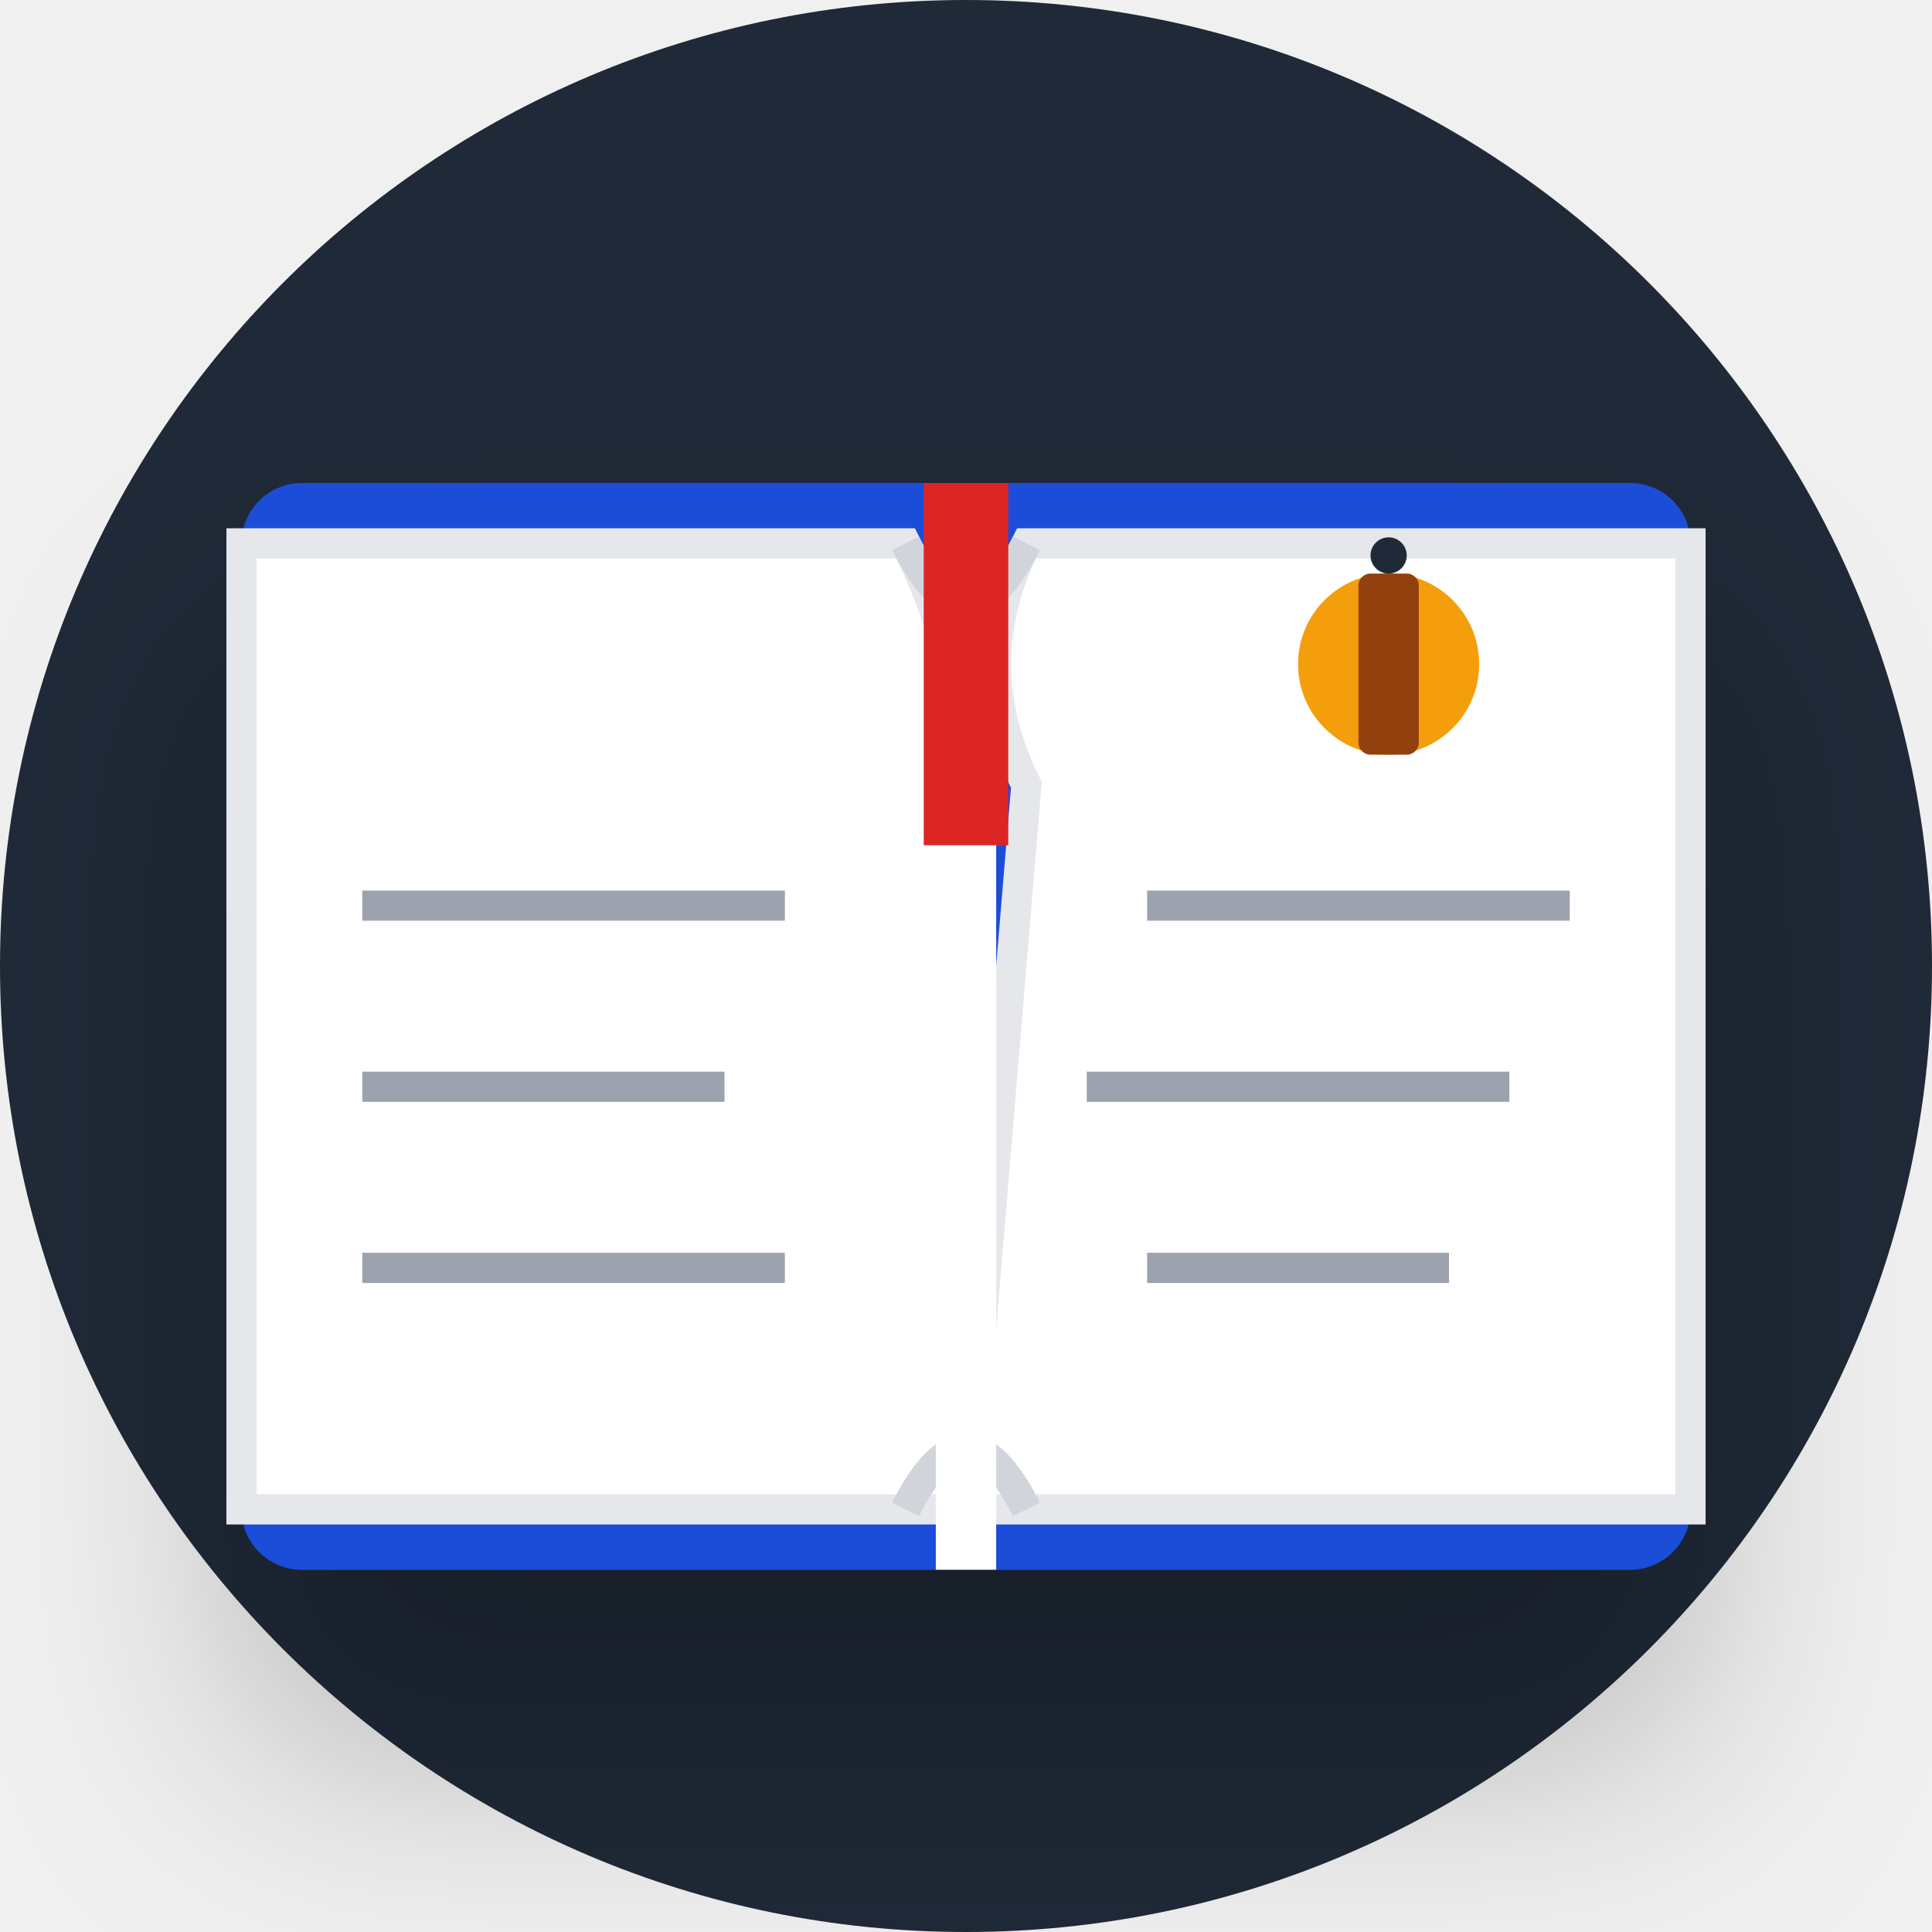
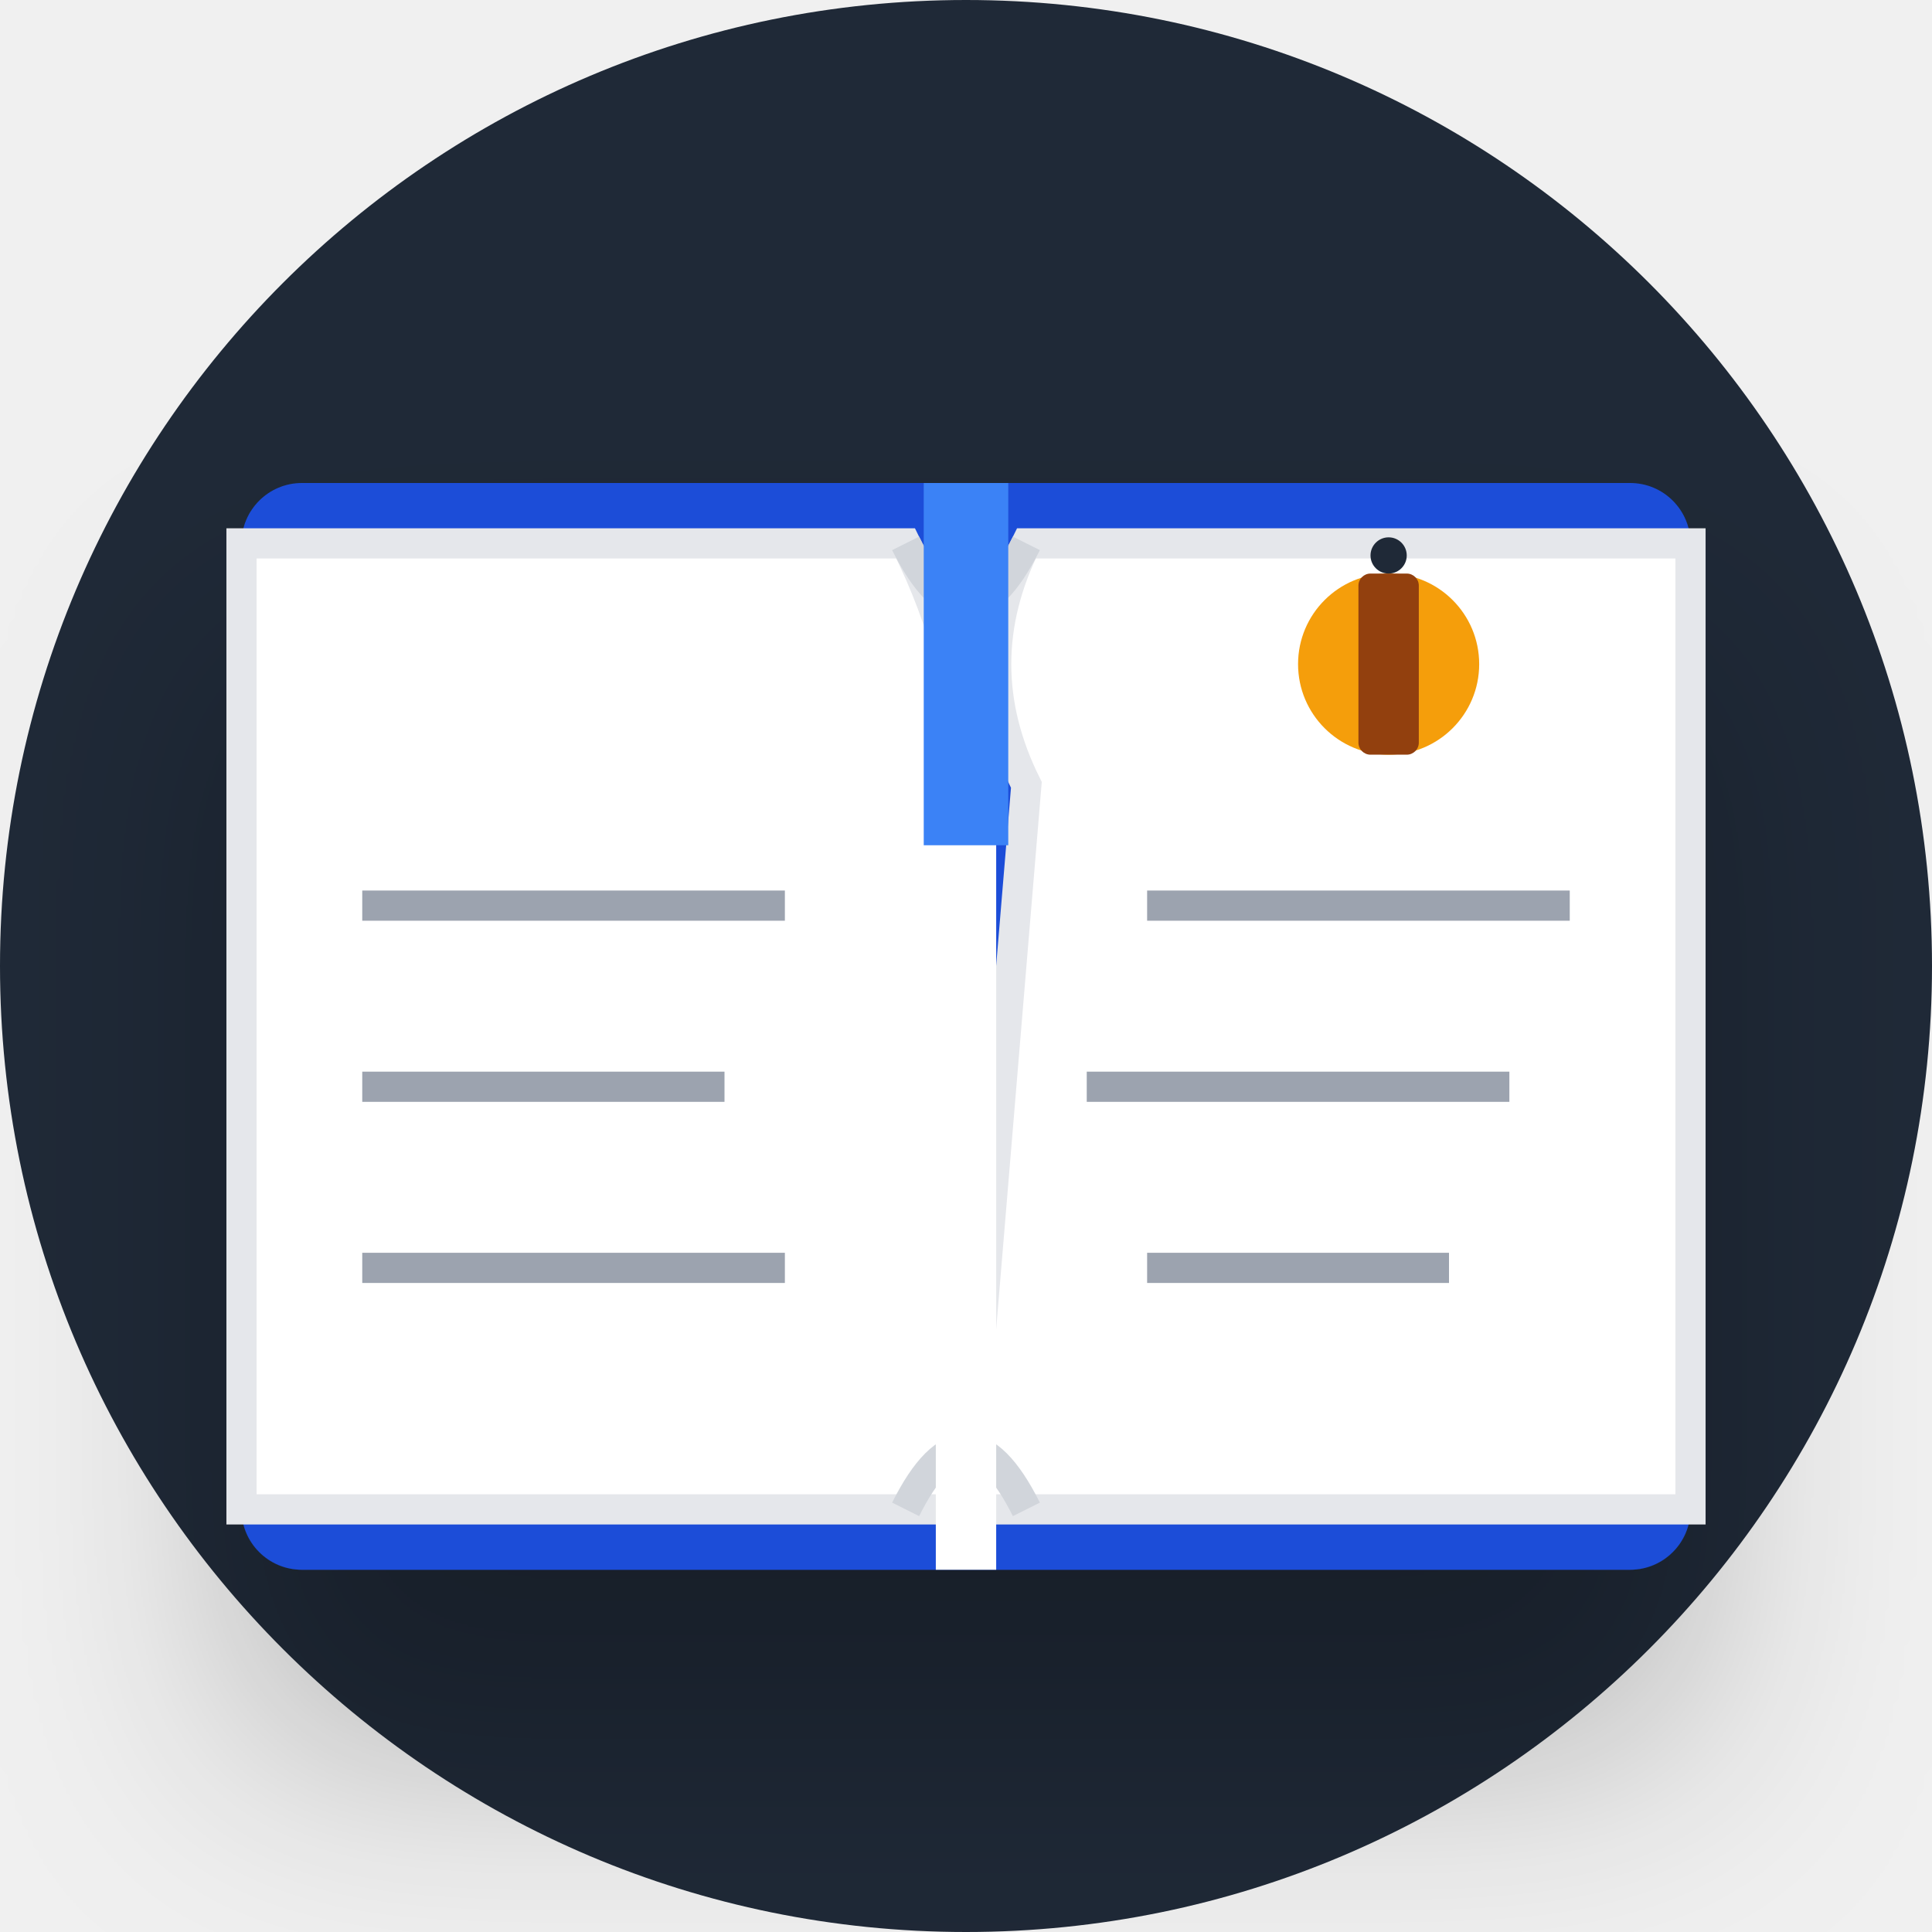
<svg xmlns="http://www.w3.org/2000/svg" width="32" height="32" viewBox="0 0 32 32">
  <defs>
    <linearGradient id="blueGradient" x1="0" y1="0" x2="1" y2="1">
      <stop offset="0%" stop-color="#60a5fa" />
      <stop offset="100%" stop-color="#1d4ed8" />
    </linearGradient>
    <filter id="shadow" x="-50%" y="-50%" width="200%" height="200%">
      <feDropShadow dx="0" dy="3" stdDeviation="2" flood-color="#000" flood-opacity="0.25" />
    </filter>
  </defs>
  <circle cx="16" cy="16" r="16" fill="#1f2937" />
  <rect x="4" y="8" width="24" height="18" rx="1" fill="#1d4ed8" filter="url(#shadow)" />
  <path d="M 4 9 L 15 9 Q 16 11 16 13 L 16 25 L 4 25 Q 4 25 4 24 Z" fill="#ffffff" stroke="#e5e7eb" stroke-width="0.5" />
  <path d="M 17 13 Q 16 11 17 9 L 28 9 L 28 25 L 16 25 Z" fill="#ffffff" stroke="#e5e7eb" stroke-width="0.5" />
  <path d="M 15 9 Q 16 11 17 9" stroke="#d1d5db" stroke-width="0.5" fill="none" />
  <path d="M 15 25 Q 16 23 17 25" stroke="#d1d5db" stroke-width="0.5" fill="none" />
  <line x1="6" y1="15" x2="13" y2="15" stroke="#9ca3af" stroke-width="0.5" />
  <line x1="6" y1="18" x2="12" y2="18" stroke="#9ca3af" stroke-width="0.5" />
  <line x1="6" y1="21" x2="13" y2="21" stroke="#9ca3af" stroke-width="0.5" />
  <line x1="19" y1="15" x2="26" y2="15" stroke="#9ca3af" stroke-width="0.5" />
  <line x1="18" y1="18" x2="25" y2="18" stroke="#9ca3af" stroke-width="0.5" />
  <line x1="19" y1="21" x2="24" y2="21" stroke="#9ca3af" stroke-width="0.5" />
  <line x1="16" y1="8" x2="16" y2="26" stroke="#ffffff" stroke-width="1" />
-   <rect x="15.3" y="8" width="1.4" height="6" fill="#dc2626" />
+   <rect x="15.3" y="8" width="1.4" height="6" fill="#3b82f6" />
  <circle cx="23" cy="11" r="1.5" fill="#f59e0b" />
  <rect x="22.5" y="9.5" width="1" height="3" fill="#92400e" rx="0.2" />
  <circle cx="23" cy="9.2" r="0.3" fill="#1f2937" />
</svg>
